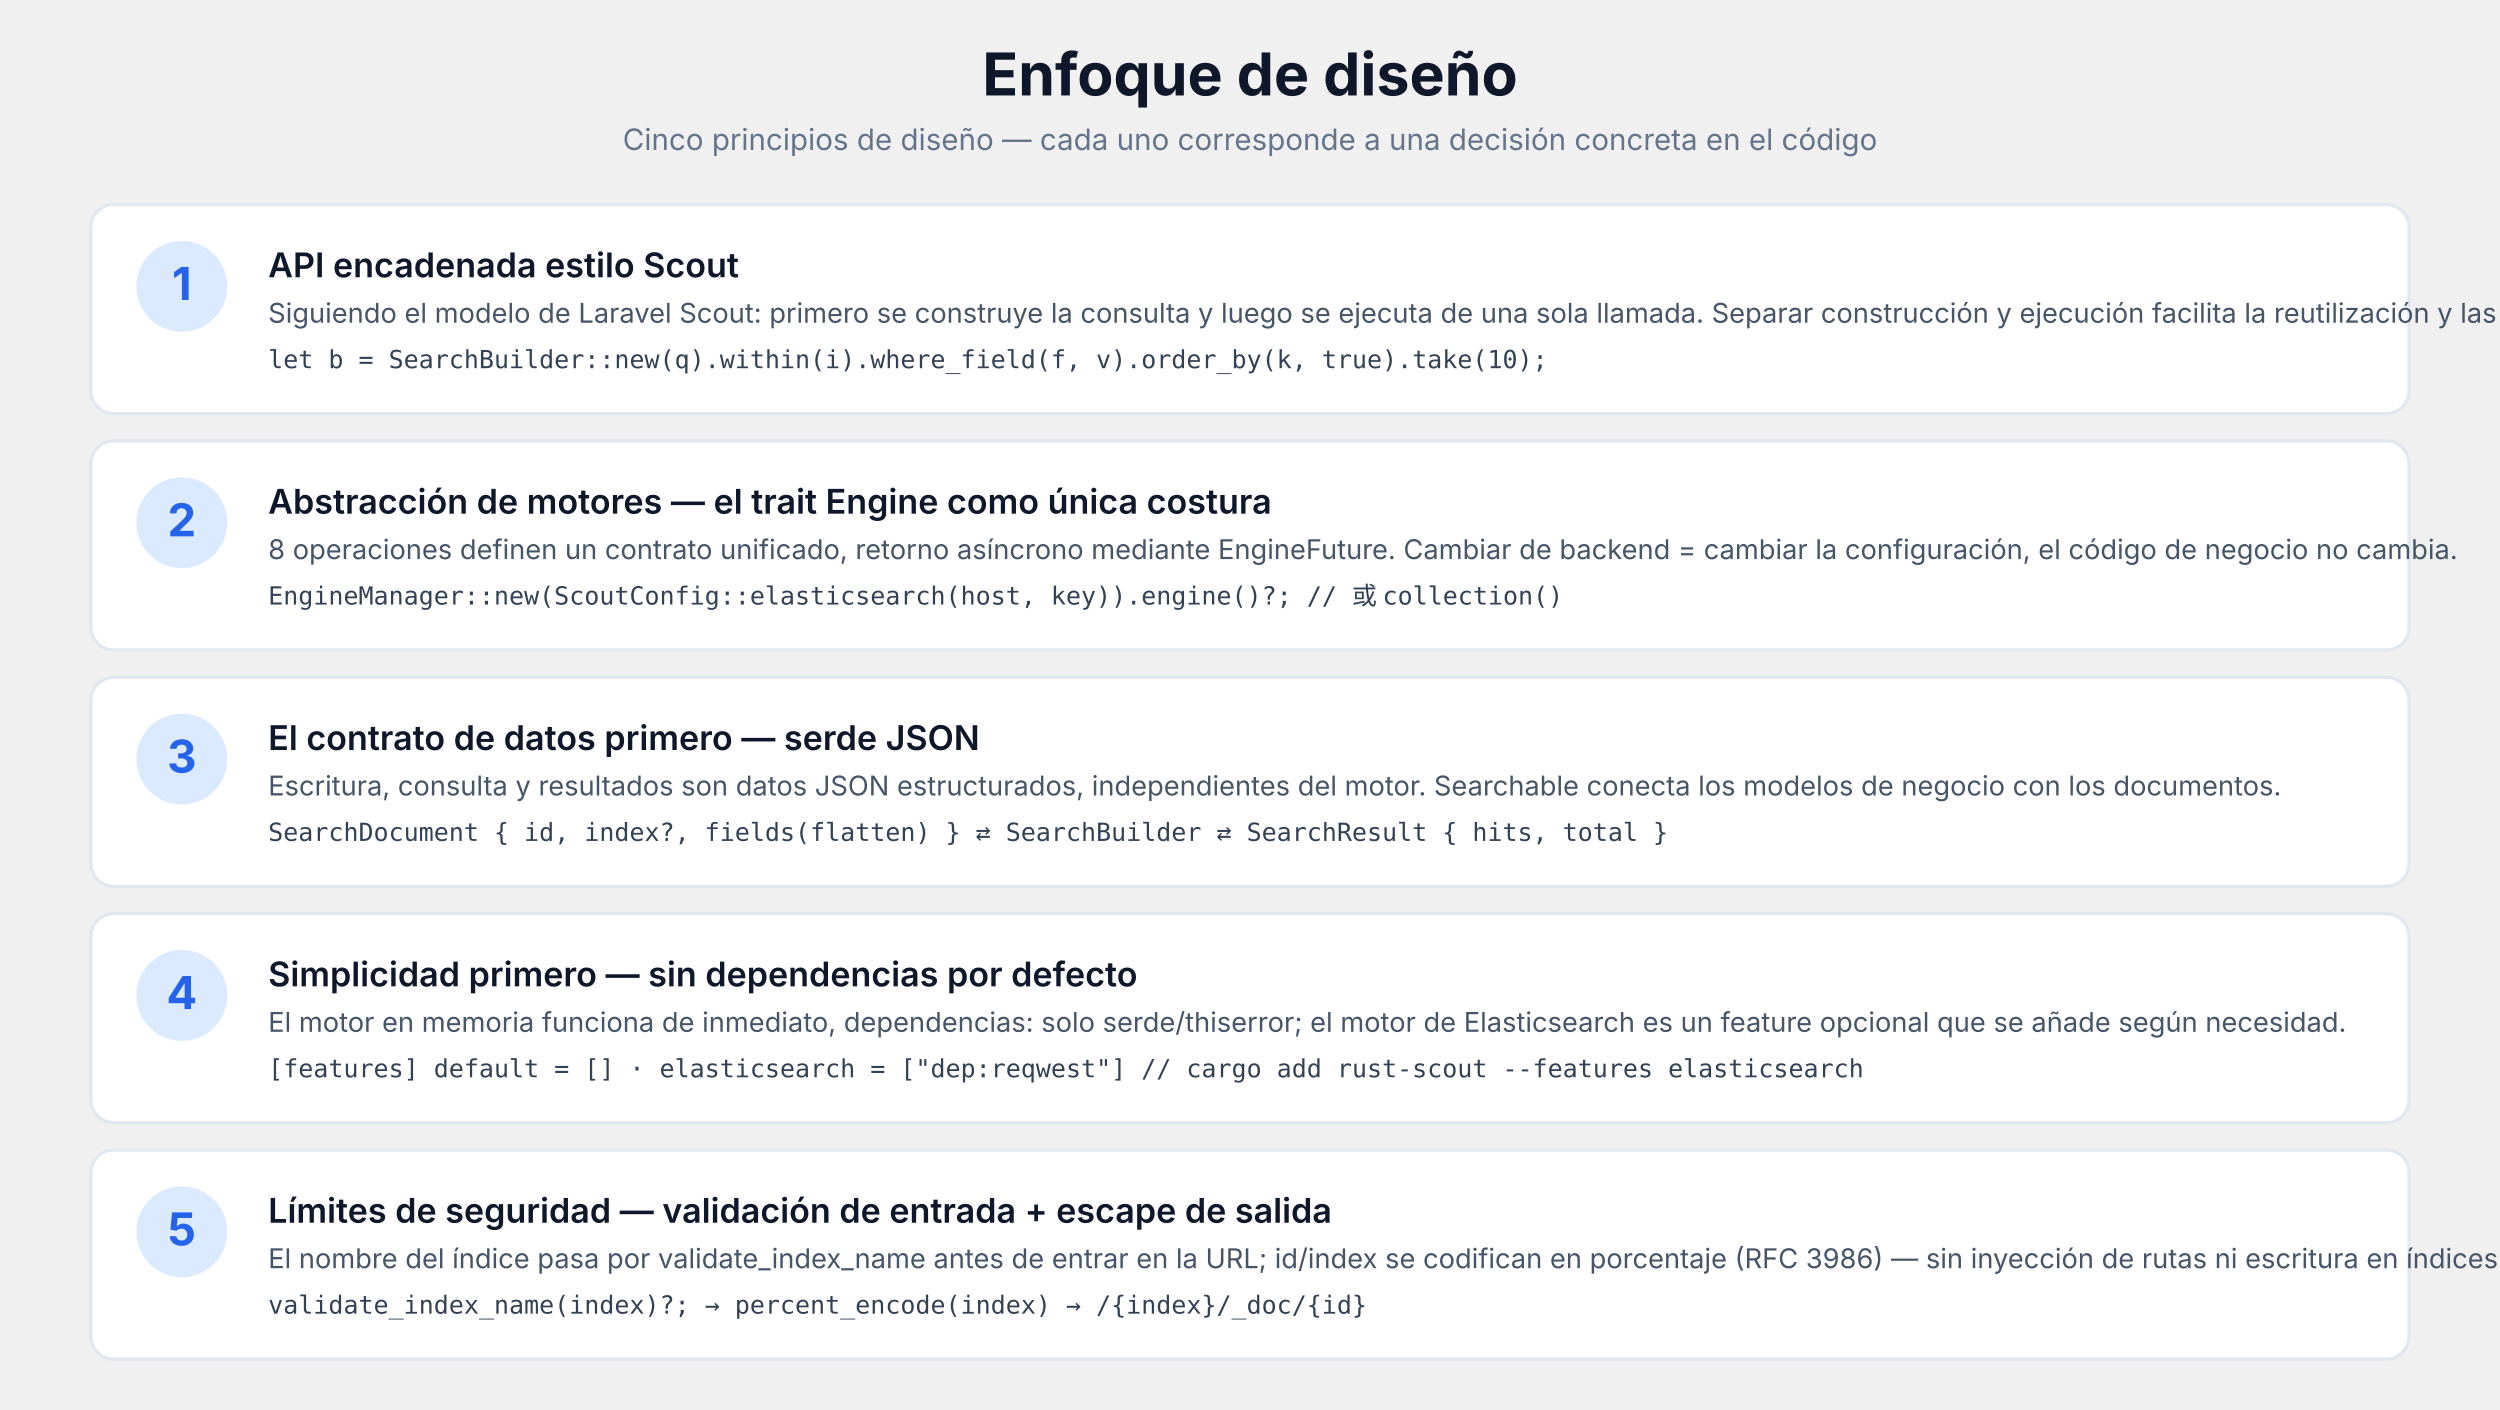
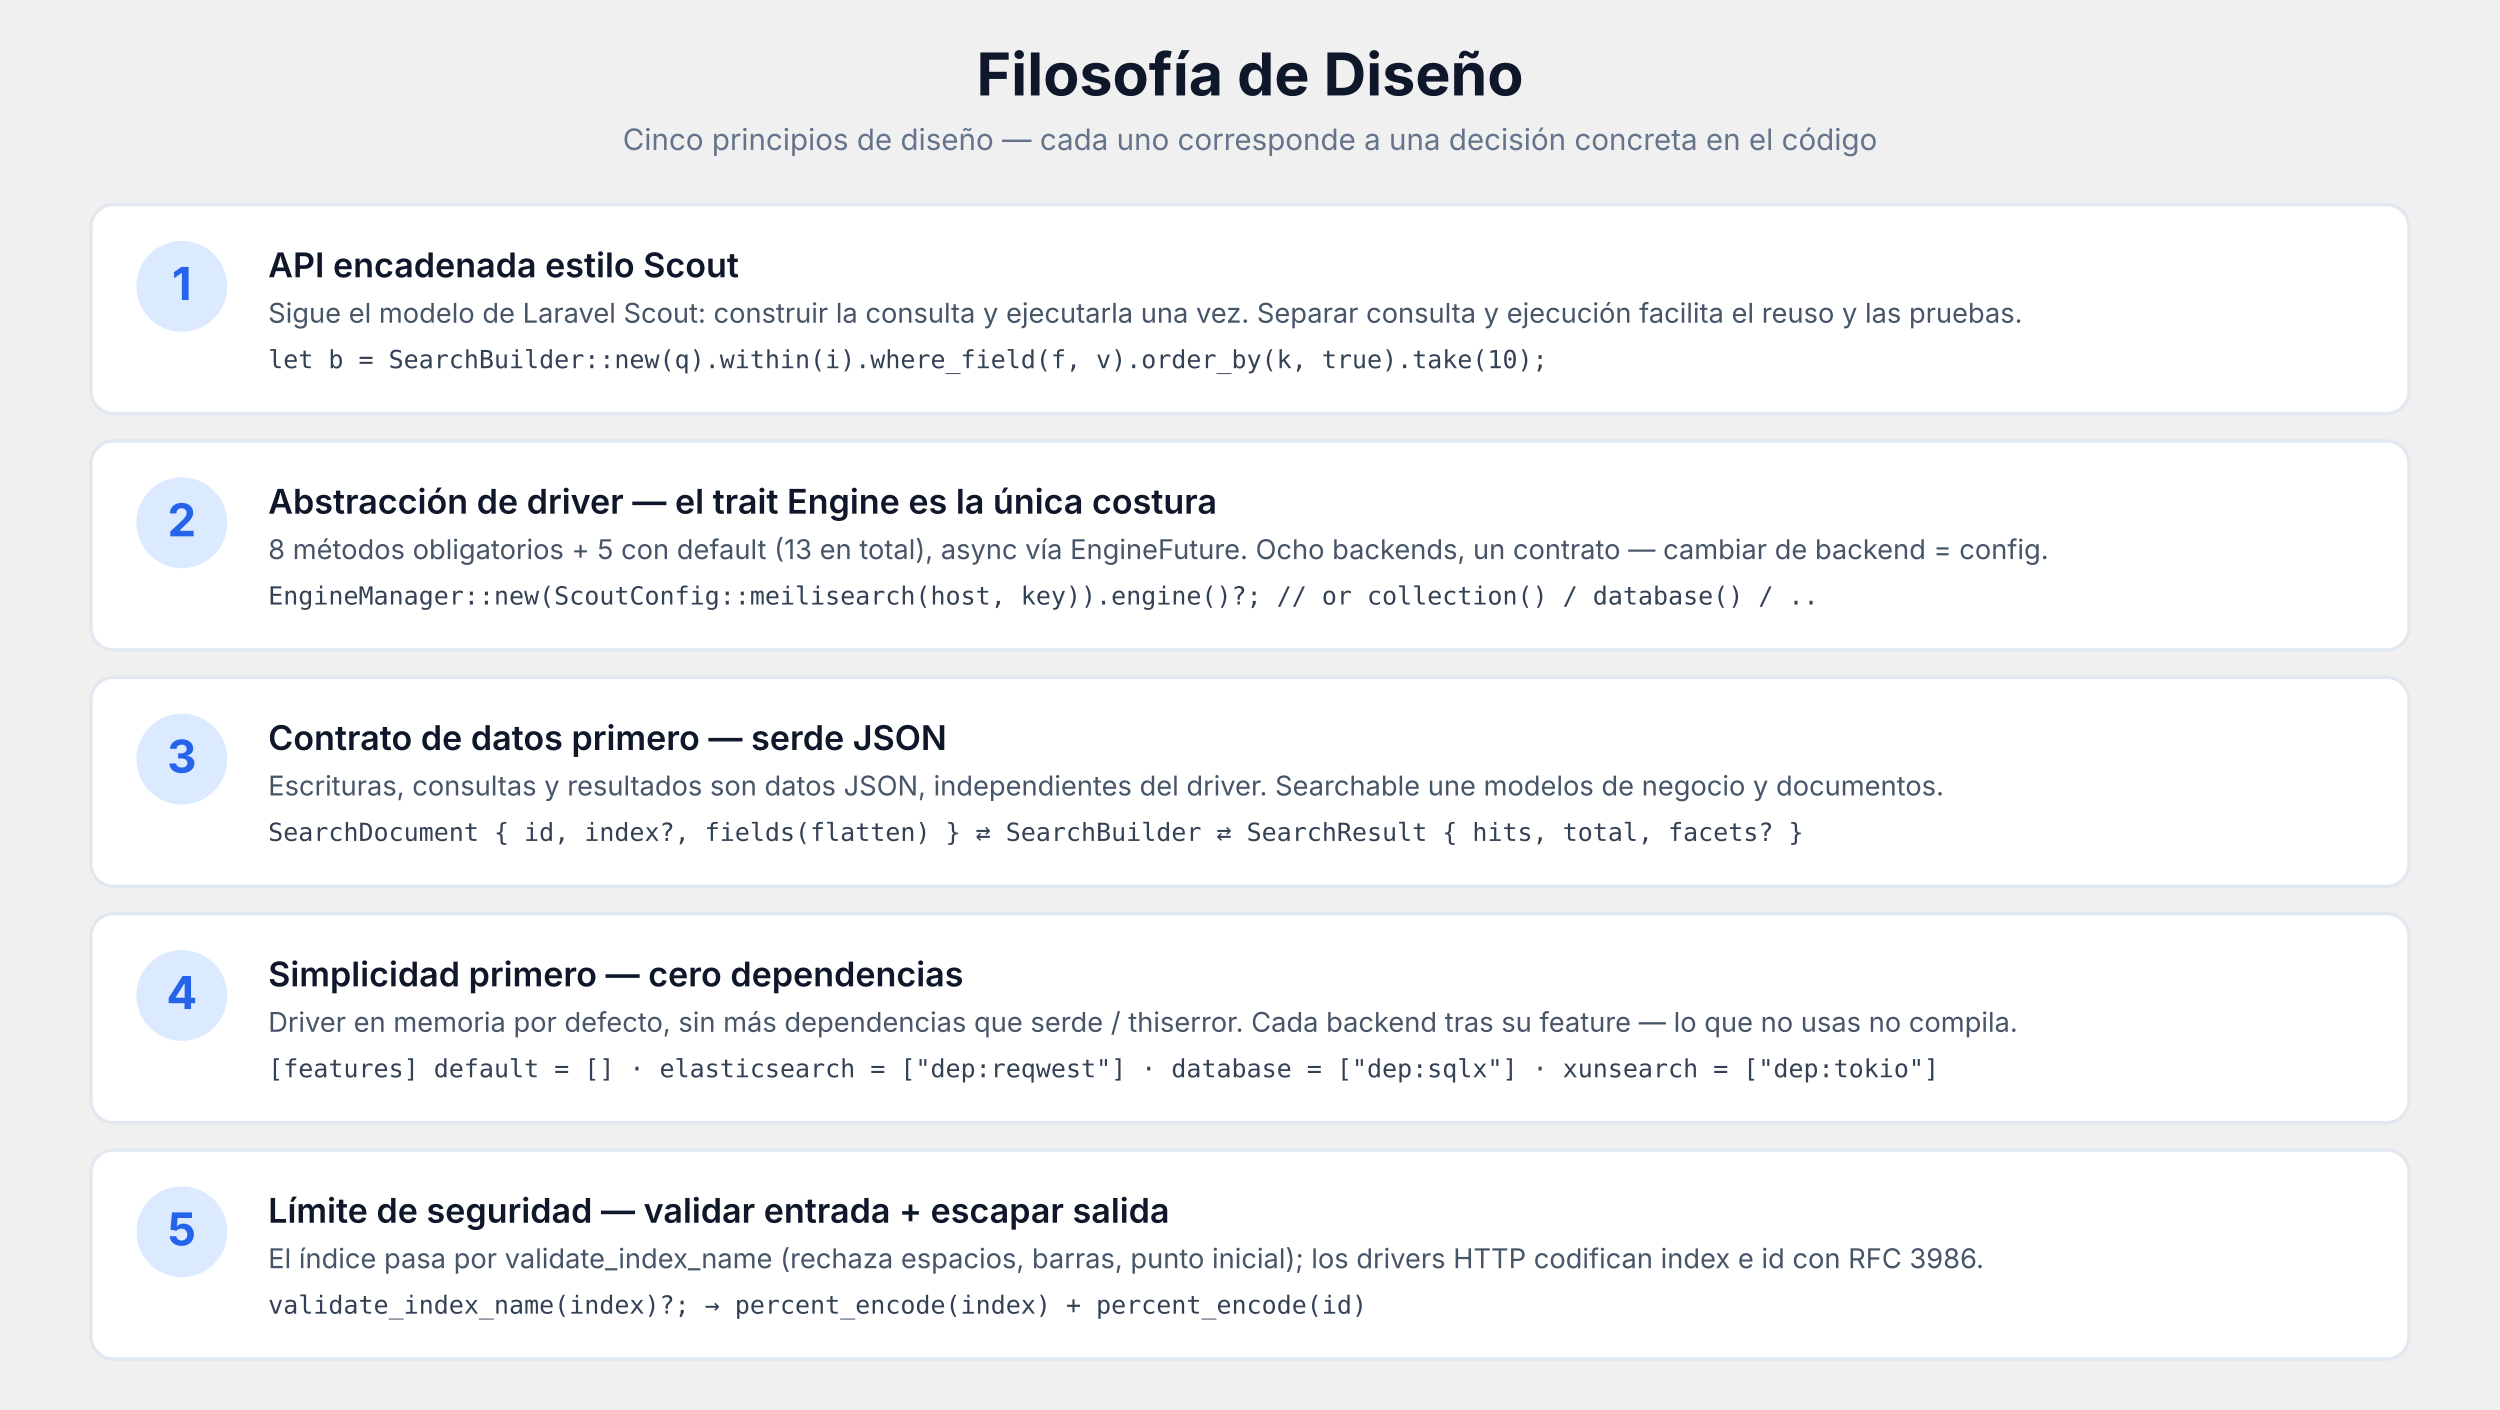
<svg xmlns="http://www.w3.org/2000/svg" viewBox="0 0 1100 620" font-family="system-ui, -apple-system, 'Segoe UI', sans-serif">
  <defs>
    <style>
      .title { font-size: 26px; font-weight: 700; fill: #0f172a; }
      .sub   { font-size: 13px; fill: #64748b; }
      .card  { fill: #ffffff; stroke: #e2e8f0; stroke-width: 1.5; rx: 10; }
      .num   { font-size: 20px; font-weight: 700; fill: #2563eb; }
      .name  { font-size: 15px; font-weight: 600; fill: #0f172a; }
      .desc  { font-size: 12px; fill: #475569; }
      .code  { font-size: 11px; fill: #334155; font-family: ui-monospace, SFMono-Regular, Menlo, monospace; }
      .rule  { fill: #dbeafe; }
    </style>
  </defs>
-   <text x="550" y="42" text-anchor="middle" class="title">Enfoque de diseño</text>
+   <text x="550" y="42" text-anchor="middle" class="title">Filosofía de Diseño</text>
  <text x="550" y="66" text-anchor="middle" class="sub">Cinco principios de diseño — cada uno corresponde a una decisión concreta en el código</text>
  <rect x="40" y="90" width="1020" height="92" class="card" />
  <rect x="60" y="106" width="40" height="40" rx="20" class="rule" />
  <text x="80" y="132" text-anchor="middle" class="num">1</text>
  <text x="118" y="122" class="name">API encadenada estilo Scout</text>
-   <text x="118" y="142" class="desc">Siguiendo el modelo de Laravel Scout: primero se construye la consulta y luego se ejecuta de una sola llamada. Separar construcción y ejecución facilita la reutilización y las pruebas.</text>
+   <text x="118" y="142" class="desc">Sigue el modelo de Laravel Scout: construir la consulta y ejecutarla una vez. Separar consulta y ejecución facilita el reuso y las pruebas.</text>
  <text x="118" y="162" class="code">let b = SearchBuilder::new(q).within(i).where_field(f, v).order_by(k, true).take(10);</text>
  <rect x="40" y="194" width="1020" height="92" class="card" />
  <rect x="60" y="210" width="40" height="40" rx="20" class="rule" />
  <text x="80" y="236" text-anchor="middle" class="num">2</text>
-   <text x="118" y="226" class="name">Abstracción de motores — el trait Engine como única costura</text>
-   <text x="118" y="246" class="desc">8 operaciones definen un contrato unificado, retorno asíncrono mediante EngineFuture. Cambiar de backend = cambiar la configuración, el código de negocio no cambia.</text>
-   <text x="118" y="266" class="code">EngineManager::new(ScoutConfig::elasticsearch(host, key)).engine()?;  // 或 collection()</text>
+   <text x="118" y="226" class="name">Abstracción de driver — el trait Engine es la única costura</text>
+   <text x="118" y="246" class="desc">8 métodos obligatorios + 5 con default (13 en total), async vía EngineFuture. Ocho backends, un contrato — cambiar de backend = config.</text>
+   <text x="118" y="266" class="code">EngineManager::new(ScoutConfig::meilisearch(host, key)).engine()?;  // or collection() / database() / ..</text>
  <rect x="40" y="298" width="1020" height="92" class="card" />
  <rect x="60" y="314" width="40" height="40" rx="20" class="rule" />
  <text x="80" y="340" text-anchor="middle" class="num">3</text>
-   <text x="118" y="330" class="name">El contrato de datos primero — serde JSON</text>
-   <text x="118" y="350" class="desc">Escritura, consulta y resultados son datos JSON estructurados, independientes del motor. Searchable conecta los modelos de negocio con los documentos.</text>
-   <text x="118" y="370" class="code">SearchDocument { id, index?, fields(flatten) } ⇄ SearchBuilder ⇄ SearchResult { hits, total }</text>
+   <text x="118" y="330" class="name">Contrato de datos primero — serde JSON</text>
+   <text x="118" y="350" class="desc">Escrituras, consultas y resultados son datos JSON, independientes del driver. Searchable une modelos de negocio y documentos.</text>
+   <text x="118" y="370" class="code">SearchDocument { id, index?, fields(flatten) } ⇄ SearchBuilder ⇄ SearchResult { hits, total, facets? }</text>
  <rect x="40" y="402" width="1020" height="92" class="card" />
  <rect x="60" y="418" width="40" height="40" rx="20" class="rule" />
  <text x="80" y="444" text-anchor="middle" class="num">4</text>
-   <text x="118" y="434" class="name">Simplicidad primero — sin dependencias por defecto</text>
-   <text x="118" y="454" class="desc">El motor en memoria funciona de inmediato, dependencias: solo serde/thiserror; el motor de Elasticsearch es un feature opcional que se añade según necesidad.</text>
-   <text x="118" y="474" class="code">[features] default = [] · elasticsearch = ["dep:reqwest"]   // cargo add rust-scout --features elasticsearch</text>
+   <text x="118" y="434" class="name">Simplicidad primero — cero dependencias</text>
+   <text x="118" y="454" class="desc">Driver en memoria por defecto, sin más dependencias que serde / thiserror. Cada backend tras su feature — lo que no usas no compila.</text>
+   <text x="118" y="474" class="code">[features] default = [] · elasticsearch = ["dep:reqwest"] · database = ["dep:sqlx"] · xunsearch = ["dep:tokio"]</text>
  <rect x="40" y="506" width="1020" height="92" class="card" />
  <rect x="60" y="522" width="40" height="40" rx="20" class="rule" />
  <text x="80" y="548" text-anchor="middle" class="num">5</text>
-   <text x="118" y="538" class="name">Límites de seguridad — validación de entrada + escape de salida</text>
-   <text x="118" y="558" class="desc">El nombre del índice pasa por validate_index_name antes de entrar en la URL; id/index se codifican en porcentaje (RFC 3986) — sin inyección de rutas ni escritura en índices incorrectos.</text>
-   <text x="118" y="578" class="code">validate_index_name(index)?;  →  percent_encode(index) →  /{index}/_doc/{id}</text>
+   <text x="118" y="538" class="name">Límite de seguridad — validar entrada + escapar salida</text>
+   <text x="118" y="558" class="desc">El índice pasa por validate_index_name (rechaza espacios, barras, punto inicial); los drivers HTTP codifican index e id con RFC 3986.</text>
+   <text x="118" y="578" class="code">validate_index_name(index)?;  →  percent_encode(index) + percent_encode(id)</text>
</svg>
